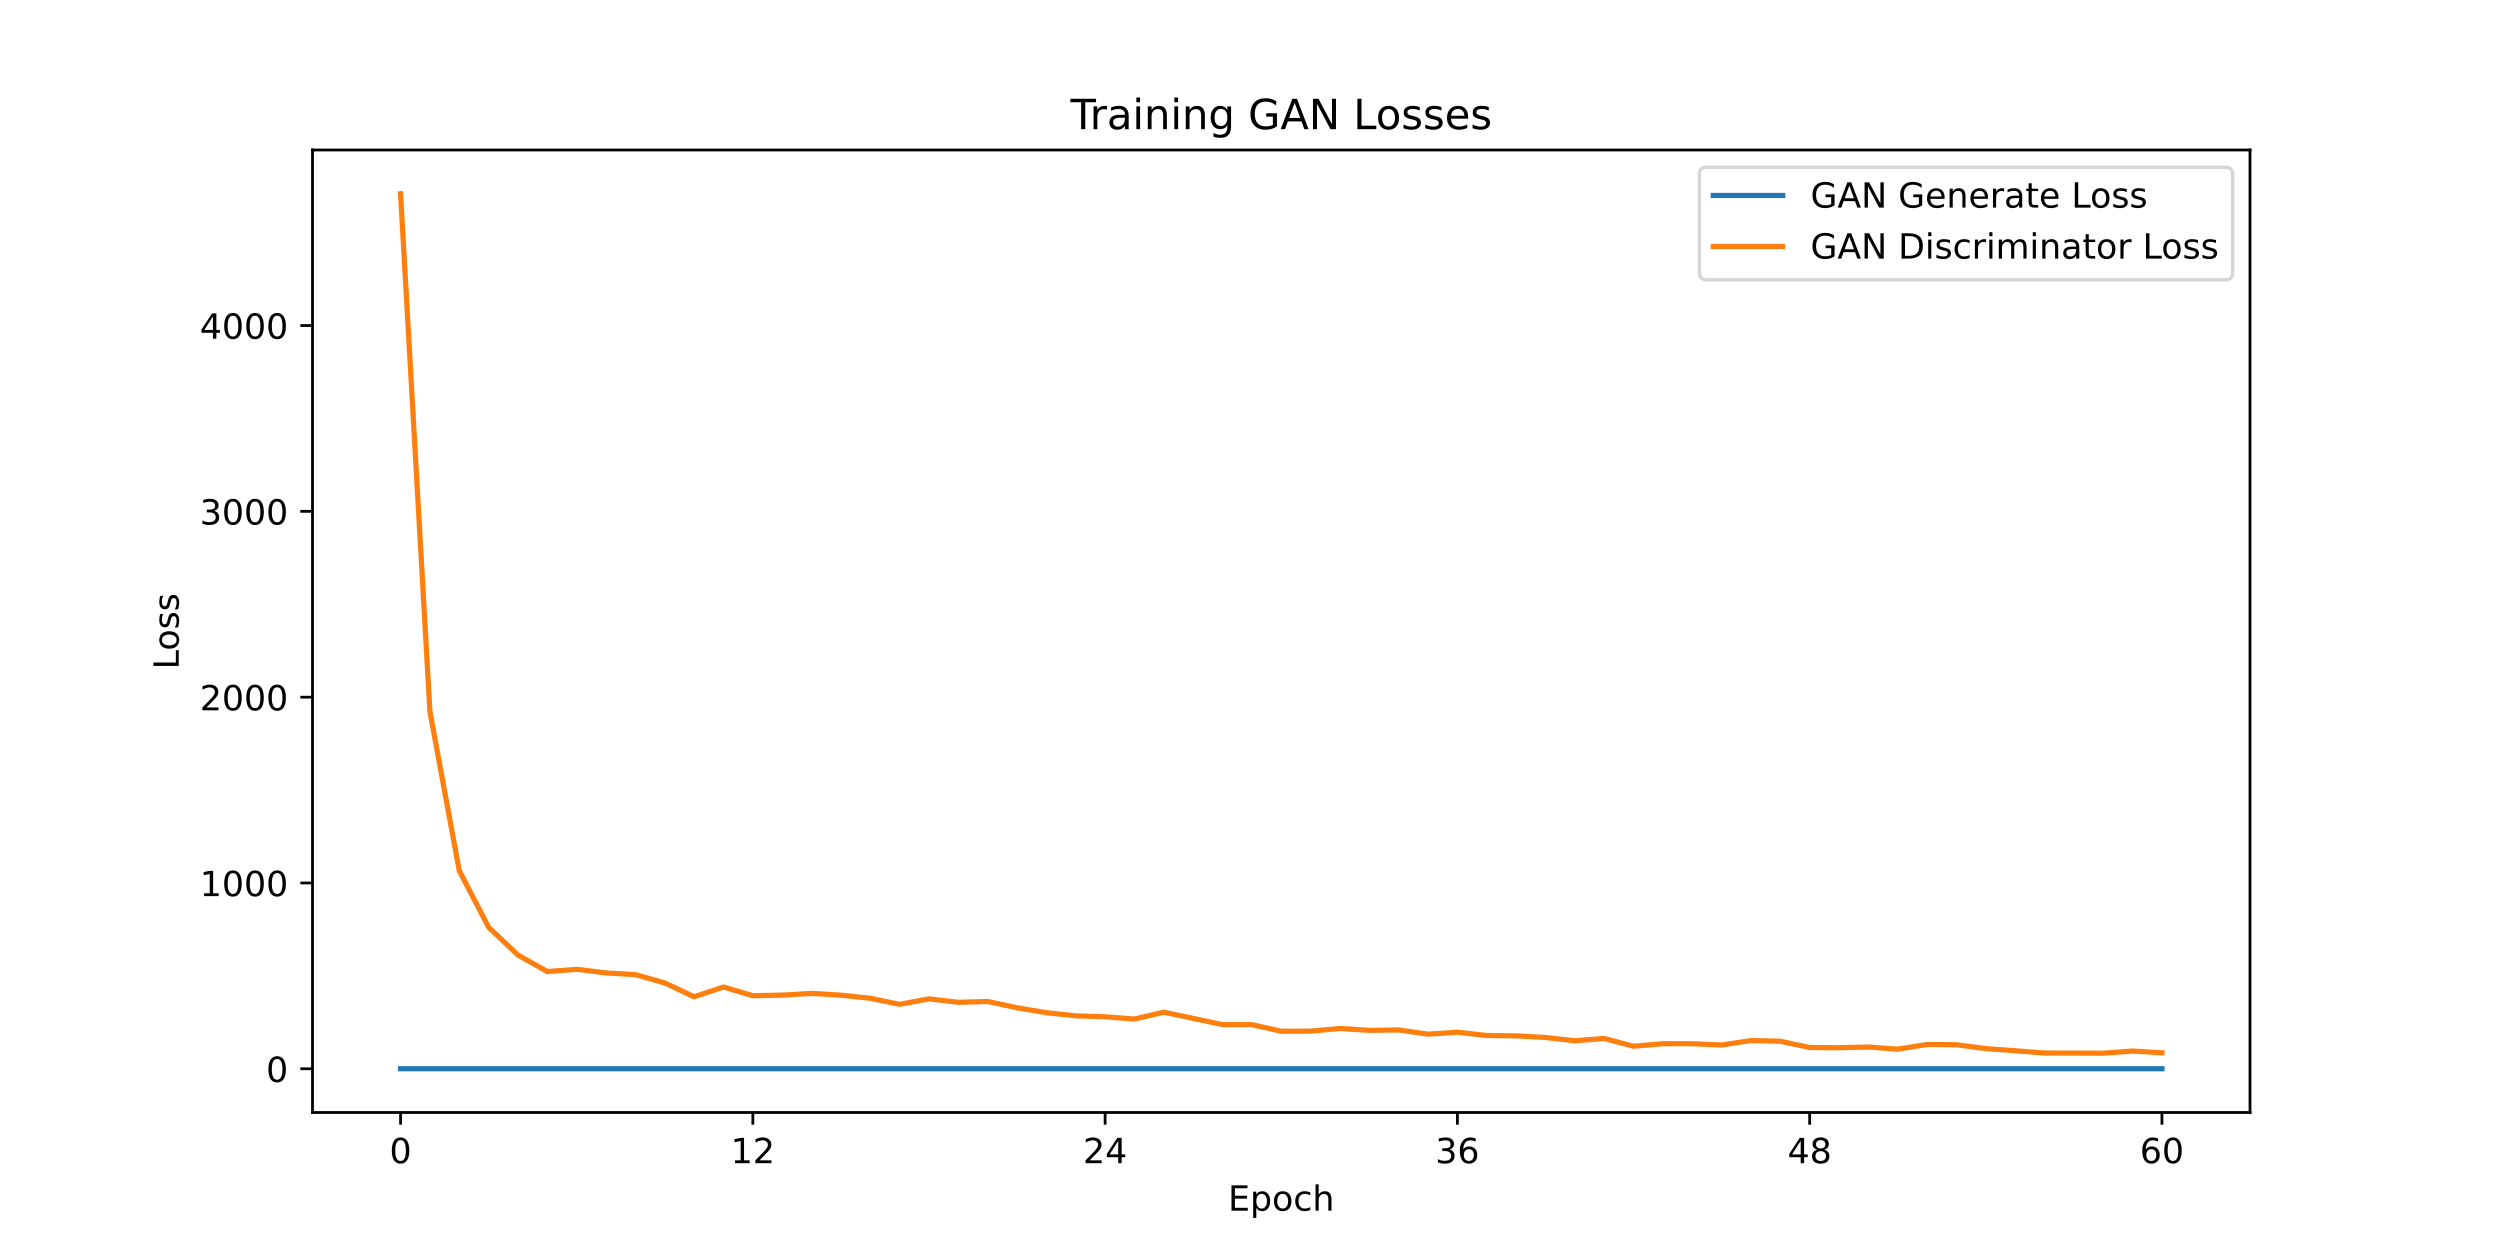
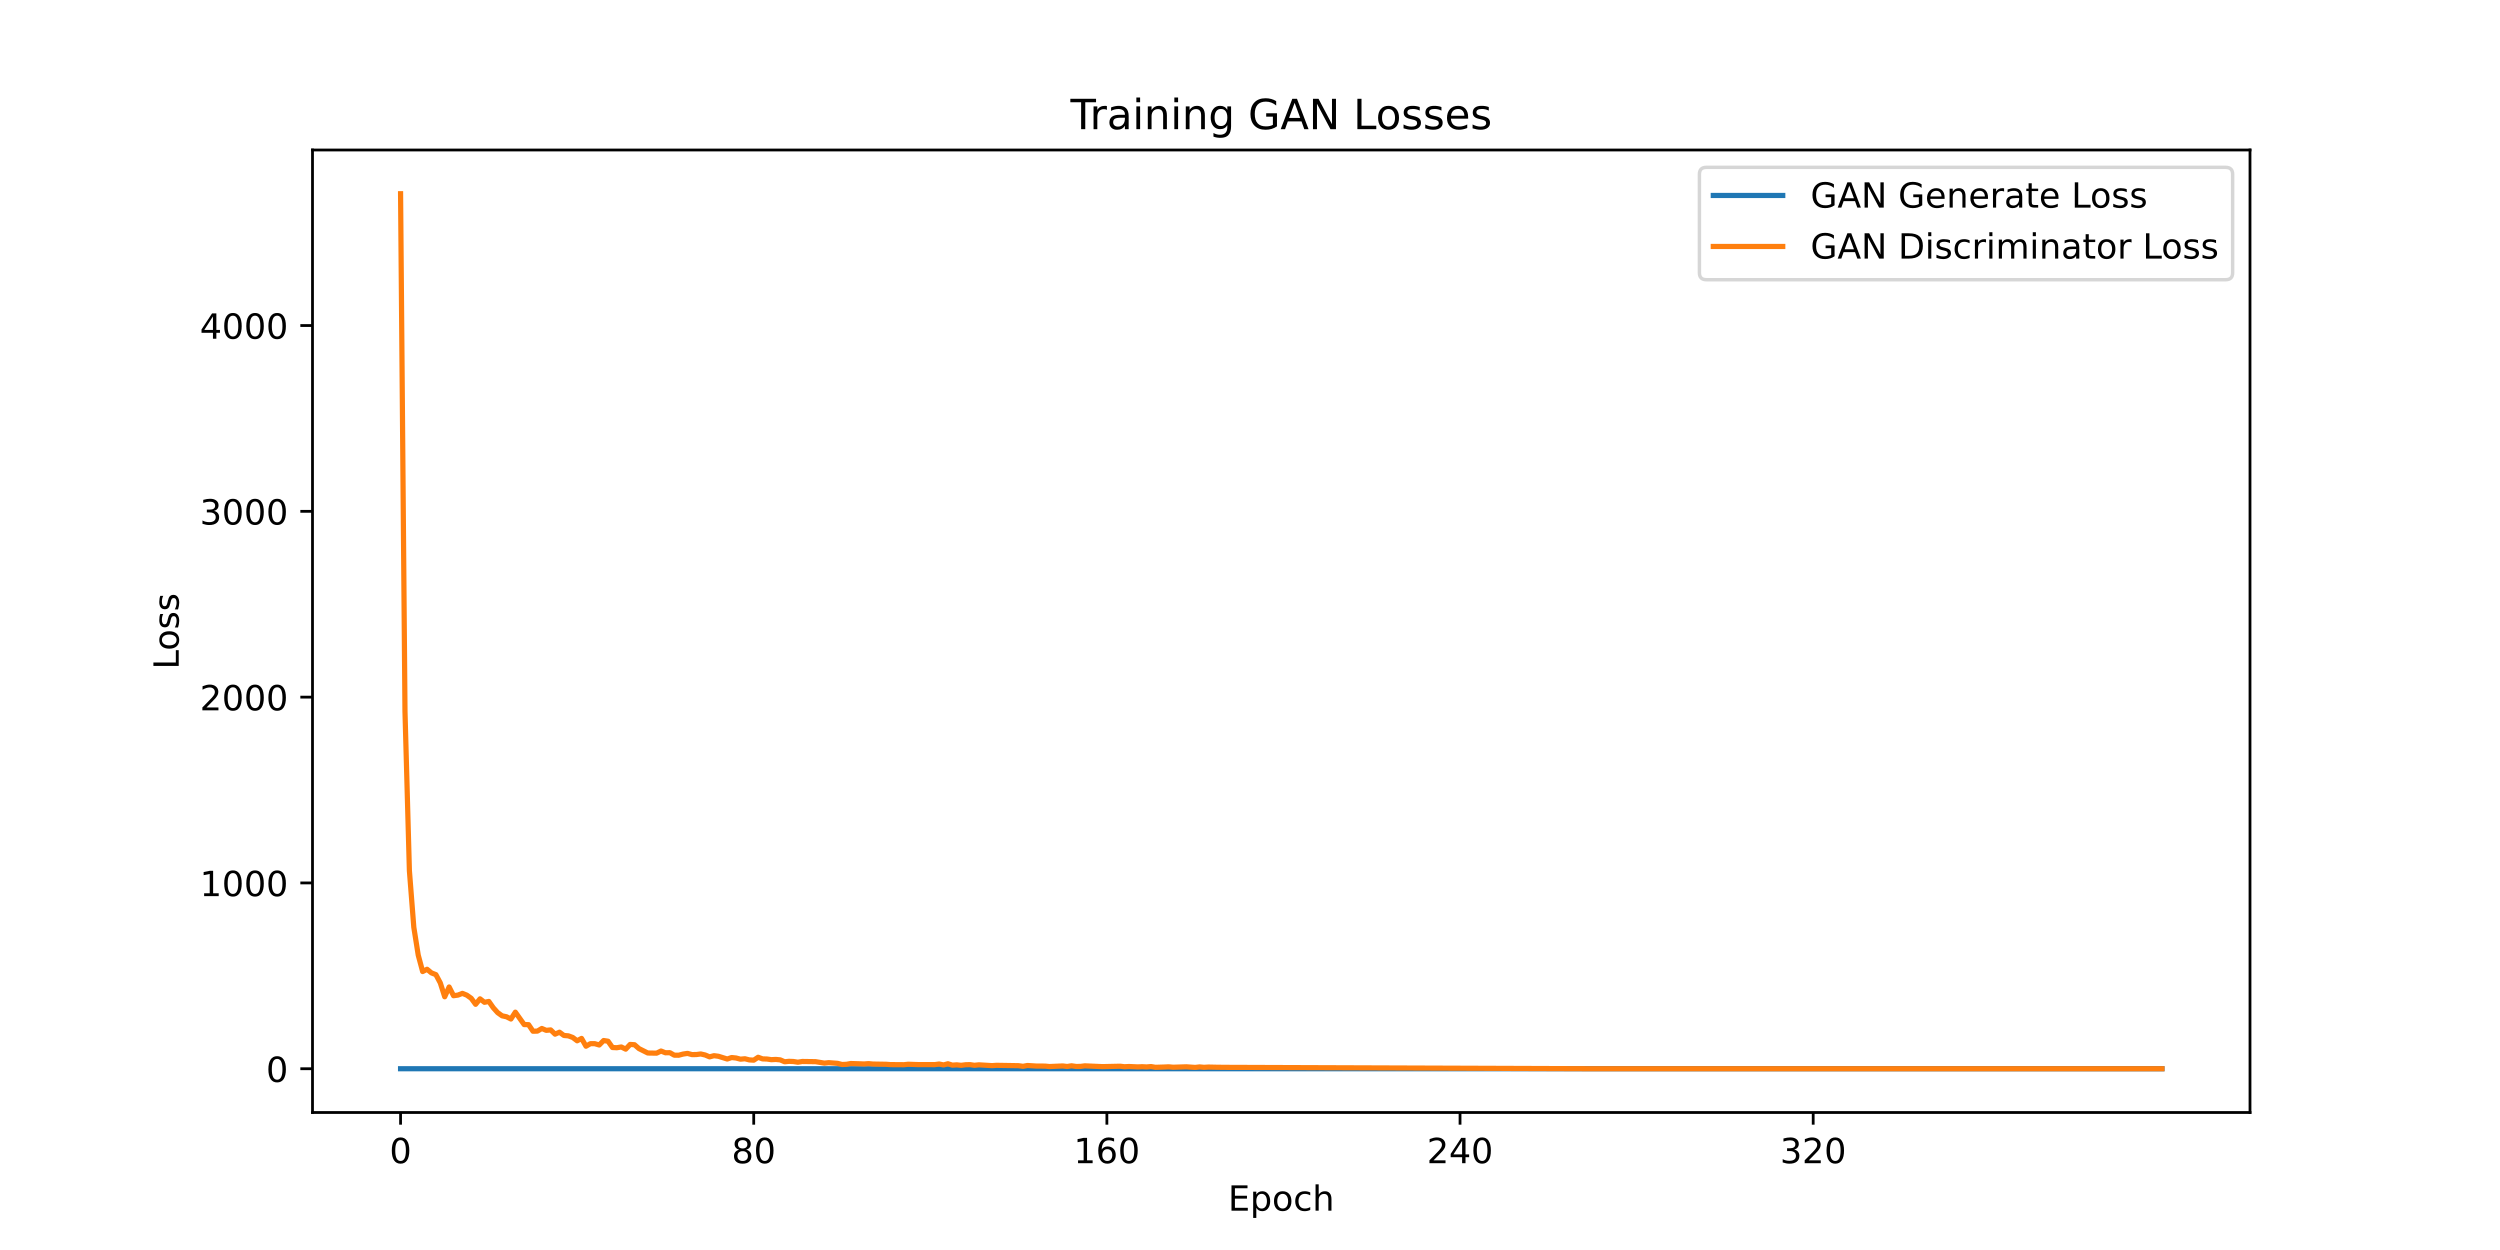
<svg xmlns="http://www.w3.org/2000/svg" xmlns:xlink="http://www.w3.org/1999/xlink" width="720pt" height="360pt" viewBox="0 0 720 360" version="1.1">
  <defs>
    <style type="text/css">*{stroke-linejoin: round; stroke-linecap: butt}</style>
  </defs>
  <g id="figure_1">
    <g id="patch_1">
      <path d="M 0 360  L 720 360  L 720 0  L 0 0  z " style="fill: #ffffff" />
    </g>
    <g id="axes_1">
      <g id="patch_2">
        <path d="M 90 320.4  L 648 320.4  L 648 43.2  L 90 43.2  z " style="fill: #ffffff" />
      </g>
      <g id="matplotlib.axis_1">
        <g id="xtick_1">
          <g id="line2d_1">
            <defs>
-               <path id="m1c5d53b60e" d="M 0 0  L 0 3.5  " style="stroke: #000000; stroke-width: 0.8" />
-             </defs>
-             <g>
-               <use xlink:href="#m1c5d53b60e" x="115.364" y="320.4" style="stroke: #000000; stroke-width: 0.8" />
+               <path id="m4ee94dc72e" d="M 0 0  L 0 3.5  " style="stroke: #000000; stroke-width: 0.8" />
+             </defs>
+             <g>
+               <use xlink:href="#m4ee94dc72e" x="115.364" y="320.4" style="stroke: #000000; stroke-width: 0.8" />
            </g>
          </g>
          <g id="text_1">
            <g transform="translate(112.1824 334.9984) scale(0.1 -0.1)">
              <defs>
                <path id="DejaVuSans-30" d="M 2034 4250  Q 1547 4250 1301 3770  Q 1056 3291 1056 2328  Q 1056 1369 1301 889  Q 1547 409 2034 409  Q 2525 409 2770 889  Q 3016 1369 3016 2328  Q 3016 3291 2770 3770  Q 2525 4250 2034 4250  z M 2034 4750  Q 2819 4750 3233 4129  Q 3647 3509 3647 2328  Q 3647 1150 3233 529  Q 2819 -91 2034 -91  Q 1250 -91 836 529  Q 422 1150 422 2328  Q 422 3509 836 4129  Q 1250 4750 2034 4750  z " transform="scale(0.015625)" />
              </defs>
              <use xlink:href="#DejaVuSans-30" />
            </g>
          </g>
        </g>
        <g id="xtick_2">
          <g id="line2d_2">
            <g>
-               <use xlink:href="#m1c5d53b60e" x="216.818" y="320.4" style="stroke: #000000; stroke-width: 0.8" />
+               <use xlink:href="#m4ee94dc72e" x="217.072" y="320.4" style="stroke: #000000; stroke-width: 0.8" />
            </g>
          </g>
          <g id="text_2">
-             <g transform="translate(210.4557 334.9984) scale(0.1 -0.1)">
-               <defs>
-                 <path id="DejaVuSans-31" d="M 794 531  L 1825 531  L 1825 4091  L 703 3866  L 703 4441  L 1819 4666  L 2450 4666  L 2450 531  L 3481 531  L 3481 0  L 794 0  L 794 531  z " transform="scale(0.015625)" />
-                 <path id="DejaVuSans-32" d="M 1228 531  L 3431 531  L 3431 0  L 469 0  L 469 531  Q 828 903 1448 1529  Q 2069 2156 2228 2338  Q 2531 2678 2651 2914  Q 2772 3150 2772 3378  Q 2772 3750 2511 3984  Q 2250 4219 1831 4219  Q 1534 4219 1204 4116  Q 875 4013 500 3803  L 500 4441  Q 881 4594 1212 4672  Q 1544 4750 1819 4750  Q 2544 4750 2975 4387  Q 3406 4025 3406 3419  Q 3406 3131 3298 2873  Q 3191 2616 2906 2266  Q 2828 2175 2409 1742  Q 1991 1309 1228 531  z " transform="scale(0.015625)" />
-               </defs>
-               <use xlink:href="#DejaVuSans-31" />
-               <use xlink:href="#DejaVuSans-32" transform="translate(63.62305 0)" />
+             <g transform="translate(210.71 334.9984) scale(0.1 -0.1)">
+               <defs>
+                 <path id="DejaVuSans-38" d="M 2034 2216  Q 1584 2216 1326 1975  Q 1069 1734 1069 1313  Q 1069 891 1326 650  Q 1584 409 2034 409  Q 2484 409 2743 651  Q 3003 894 3003 1313  Q 3003 1734 2745 1975  Q 2488 2216 2034 2216  z M 1403 2484  Q 997 2584 770 2862  Q 544 3141 544 3541  Q 544 4100 942 4425  Q 1341 4750 2034 4750  Q 2731 4750 3128 4425  Q 3525 4100 3525 3541  Q 3525 3141 3298 2862  Q 3072 2584 2669 2484  Q 3125 2378 3379 2068  Q 3634 1759 3634 1313  Q 3634 634 3220 271  Q 2806 -91 2034 -91  Q 1263 -91 848 271  Q 434 634 434 1313  Q 434 1759 690 2068  Q 947 2378 1403 2484  z M 1172 3481  Q 1172 3119 1398 2916  Q 1625 2713 2034 2713  Q 2441 2713 2670 2916  Q 2900 3119 2900 3481  Q 2900 3844 2670 4047  Q 2441 4250 2034 4250  Q 1625 4250 1398 4047  Q 1172 3844 1172 3481  z " transform="scale(0.015625)" />
+               </defs>
+               <use xlink:href="#DejaVuSans-38" />
+               <use xlink:href="#DejaVuSans-30" transform="translate(63.62305 0)" />
            </g>
          </g>
        </g>
        <g id="xtick_3">
          <g id="line2d_3">
            <g>
-               <use xlink:href="#m1c5d53b60e" x="318.273" y="320.4" style="stroke: #000000; stroke-width: 0.8" />
+               <use xlink:href="#m4ee94dc72e" x="318.781" y="320.4" style="stroke: #000000; stroke-width: 0.8" />
            </g>
          </g>
          <g id="text_3">
-             <g transform="translate(311.9102 334.9984) scale(0.1 -0.1)">
-               <defs>
+             <g transform="translate(309.2375 334.9984) scale(0.1 -0.1)">
+               <defs>
+                 <path id="DejaVuSans-31" d="M 794 531  L 1825 531  L 1825 4091  L 703 3866  L 703 4441  L 1819 4666  L 2450 4666  L 2450 531  L 3481 531  L 3481 0  L 794 0  L 794 531  z " transform="scale(0.015625)" />
+                 <path id="DejaVuSans-36" d="M 2113 2584  Q 1688 2584 1439 2293  Q 1191 2003 1191 1497  Q 1191 994 1439 701  Q 1688 409 2113 409  Q 2538 409 2786 701  Q 3034 994 3034 1497  Q 3034 2003 2786 2293  Q 2538 2584 2113 2584  z M 3366 4563  L 3366 3988  Q 3128 4100 2886 4159  Q 2644 4219 2406 4219  Q 1781 4219 1451 3797  Q 1122 3375 1075 2522  Q 1259 2794 1537 2939  Q 1816 3084 2150 3084  Q 2853 3084 3261 2657  Q 3669 2231 3669 1497  Q 3669 778 3244 343  Q 2819 -91 2113 -91  Q 1303 -91 875 529  Q 447 1150 447 2328  Q 447 3434 972 4092  Q 1497 4750 2381 4750  Q 2619 4750 2861 4703  Q 3103 4656 3366 4563  z " transform="scale(0.015625)" />
+               </defs>
+               <use xlink:href="#DejaVuSans-31" />
+               <use xlink:href="#DejaVuSans-36" transform="translate(63.62305 0)" />
+               <use xlink:href="#DejaVuSans-30" transform="translate(127.2461 0)" />
+             </g>
+           </g>
+         </g>
+         <g id="xtick_4">
+           <g id="line2d_4">
+             <g>
+               <use xlink:href="#m4ee94dc72e" x="420.49" y="320.4" style="stroke: #000000; stroke-width: 0.8" />
+             </g>
+           </g>
+           <g id="text_4">
+             <g transform="translate(410.9463 334.9984) scale(0.1 -0.1)">
+               <defs>
+                 <path id="DejaVuSans-32" d="M 1228 531  L 3431 531  L 3431 0  L 469 0  L 469 531  Q 828 903 1448 1529  Q 2069 2156 2228 2338  Q 2531 2678 2651 2914  Q 2772 3150 2772 3378  Q 2772 3750 2511 3984  Q 2250 4219 1831 4219  Q 1534 4219 1204 4116  Q 875 4013 500 3803  L 500 4441  Q 881 4594 1212 4672  Q 1544 4750 1819 4750  Q 2544 4750 2975 4387  Q 3406 4025 3406 3419  Q 3406 3131 3298 2873  Q 3191 2616 2906 2266  Q 2828 2175 2409 1742  Q 1991 1309 1228 531  z " transform="scale(0.015625)" />
                <path id="DejaVuSans-34" d="M 2419 4116  L 825 1625  L 2419 1625  L 2419 4116  z M 2253 4666  L 3047 4666  L 3047 1625  L 3713 1625  L 3713 1100  L 3047 1100  L 3047 0  L 2419 0  L 2419 1100  L 313 1100  L 313 1709  L 2253 4666  z " transform="scale(0.015625)" />
              </defs>
              <use xlink:href="#DejaVuSans-32" />
              <use xlink:href="#DejaVuSans-34" transform="translate(63.62305 0)" />
-             </g>
-           </g>
-         </g>
-         <g id="xtick_4">
-           <g id="line2d_4">
-             <g>
-               <use xlink:href="#m1c5d53b60e" x="419.727" y="320.4" style="stroke: #000000; stroke-width: 0.8" />
-             </g>
-           </g>
-           <g id="text_4">
-             <g transform="translate(413.3648 334.9984) scale(0.1 -0.1)">
-               <defs>
-                 <path id="DejaVuSans-33" d="M 2597 2516  Q 3050 2419 3304 2112  Q 3559 1806 3559 1356  Q 3559 666 3084 287  Q 2609 -91 1734 -91  Q 1441 -91 1130 -33  Q 819 25 488 141  L 488 750  Q 750 597 1062 519  Q 1375 441 1716 441  Q 2309 441 2620 675  Q 2931 909 2931 1356  Q 2931 1769 2642 2001  Q 2353 2234 1838 2234  L 1294 2234  L 1294 2753  L 1863 2753  Q 2328 2753 2575 2939  Q 2822 3125 2822 3475  Q 2822 3834 2567 4026  Q 2313 4219 1838 4219  Q 1578 4219 1281 4162  Q 984 4106 628 3988  L 628 4550  Q 988 4650 1302 4700  Q 1616 4750 1894 4750  Q 2613 4750 3031 4423  Q 3450 4097 3450 3541  Q 3450 3153 3228 2886  Q 3006 2619 2597 2516  z " transform="scale(0.015625)" />
-                 <path id="DejaVuSans-36" d="M 2113 2584  Q 1688 2584 1439 2293  Q 1191 2003 1191 1497  Q 1191 994 1439 701  Q 1688 409 2113 409  Q 2538 409 2786 701  Q 3034 994 3034 1497  Q 3034 2003 2786 2293  Q 2538 2584 2113 2584  z M 3366 4563  L 3366 3988  Q 3128 4100 2886 4159  Q 2644 4219 2406 4219  Q 1781 4219 1451 3797  Q 1122 3375 1075 2522  Q 1259 2794 1537 2939  Q 1816 3084 2150 3084  Q 2853 3084 3261 2657  Q 3669 2231 3669 1497  Q 3669 778 3244 343  Q 2819 -91 2113 -91  Q 1303 -91 875 529  Q 447 1150 447 2328  Q 447 3434 972 4092  Q 1497 4750 2381 4750  Q 2619 4750 2861 4703  Q 3103 4656 3366 4563  z " transform="scale(0.015625)" />
-               </defs>
-               <use xlink:href="#DejaVuSans-33" />
-               <use xlink:href="#DejaVuSans-36" transform="translate(63.62305 0)" />
+               <use xlink:href="#DejaVuSans-30" transform="translate(127.2461 0)" />
            </g>
          </g>
        </g>
        <g id="xtick_5">
          <g id="line2d_5">
            <g>
-               <use xlink:href="#m1c5d53b60e" x="521.182" y="320.4" style="stroke: #000000; stroke-width: 0.8" />
+               <use xlink:href="#m4ee94dc72e" x="522.199" y="320.4" style="stroke: #000000; stroke-width: 0.8" />
            </g>
          </g>
          <g id="text_5">
-             <g transform="translate(514.8193 334.9984) scale(0.1 -0.1)">
-               <defs>
-                 <path id="DejaVuSans-38" d="M 2034 2216  Q 1584 2216 1326 1975  Q 1069 1734 1069 1313  Q 1069 891 1326 650  Q 1584 409 2034 409  Q 2484 409 2743 651  Q 3003 894 3003 1313  Q 3003 1734 2745 1975  Q 2488 2216 2034 2216  z M 1403 2484  Q 997 2584 770 2862  Q 544 3141 544 3541  Q 544 4100 942 4425  Q 1341 4750 2034 4750  Q 2731 4750 3128 4425  Q 3525 4100 3525 3541  Q 3525 3141 3298 2862  Q 3072 2584 2669 2484  Q 3125 2378 3379 2068  Q 3634 1759 3634 1313  Q 3634 634 3220 271  Q 2806 -91 2034 -91  Q 1263 -91 848 271  Q 434 634 434 1313  Q 434 1759 690 2068  Q 947 2378 1403 2484  z M 1172 3481  Q 1172 3119 1398 2916  Q 1625 2713 2034 2713  Q 2441 2713 2670 2916  Q 2900 3119 2900 3481  Q 2900 3844 2670 4047  Q 2441 4250 2034 4250  Q 1625 4250 1398 4047  Q 1172 3844 1172 3481  z " transform="scale(0.015625)" />
-               </defs>
-               <use xlink:href="#DejaVuSans-34" />
-               <use xlink:href="#DejaVuSans-38" transform="translate(63.62305 0)" />
-             </g>
-           </g>
-         </g>
-         <g id="xtick_6">
-           <g id="line2d_6">
-             <g>
-               <use xlink:href="#m1c5d53b60e" x="622.636" y="320.4" style="stroke: #000000; stroke-width: 0.8" />
-             </g>
-           </g>
-           <g id="text_6">
-             <g transform="translate(616.2739 334.9984) scale(0.1 -0.1)">
-               <use xlink:href="#DejaVuSans-36" />
-               <use xlink:href="#DejaVuSans-30" transform="translate(63.62305 0)" />
-             </g>
-           </g>
-         </g>
-         <g id="text_7">
+             <g transform="translate(512.6552 334.9984) scale(0.1 -0.1)">
+               <defs>
+                 <path id="DejaVuSans-33" d="M 2597 2516  Q 3050 2419 3304 2112  Q 3559 1806 3559 1356  Q 3559 666 3084 287  Q 2609 -91 1734 -91  Q 1441 -91 1130 -33  Q 819 25 488 141  L 488 750  Q 750 597 1062 519  Q 1375 441 1716 441  Q 2309 441 2620 675  Q 2931 909 2931 1356  Q 2931 1769 2642 2001  Q 2353 2234 1838 2234  L 1294 2234  L 1294 2753  L 1863 2753  Q 2328 2753 2575 2939  Q 2822 3125 2822 3475  Q 2822 3834 2567 4026  Q 2313 4219 1838 4219  Q 1578 4219 1281 4162  Q 984 4106 628 3988  L 628 4550  Q 988 4650 1302 4700  Q 1616 4750 1894 4750  Q 2613 4750 3031 4423  Q 3450 4097 3450 3541  Q 3450 3153 3228 2886  Q 3006 2619 2597 2516  z " transform="scale(0.015625)" />
+               </defs>
+               <use xlink:href="#DejaVuSans-33" />
+               <use xlink:href="#DejaVuSans-32" transform="translate(63.62305 0)" />
+               <use xlink:href="#DejaVuSans-30" transform="translate(127.2461 0)" />
+             </g>
+           </g>
+         </g>
+         <g id="text_6">
          <g transform="translate(353.6891 348.6766) scale(0.1 -0.1)">
            <defs>
              <path id="DejaVuSans-45" d="M 628 4666  L 3578 4666  L 3578 4134  L 1259 4134  L 1259 2753  L 3481 2753  L 3481 2222  L 1259 2222  L 1259 531  L 3634 531  L 3634 0  L 628 0  L 628 4666  z " transform="scale(0.015625)" />
              <path id="DejaVuSans-70" d="M 1159 525  L 1159 -1331  L 581 -1331  L 581 3500  L 1159 3500  L 1159 2969  Q 1341 3281 1617 3432  Q 1894 3584 2278 3584  Q 2916 3584 3314 3078  Q 3713 2572 3713 1747  Q 3713 922 3314 415  Q 2916 -91 2278 -91  Q 1894 -91 1617 61  Q 1341 213 1159 525  z M 3116 1747  Q 3116 2381 2855 2742  Q 2594 3103 2138 3103  Q 1681 3103 1420 2742  Q 1159 2381 1159 1747  Q 1159 1113 1420 752  Q 1681 391 2138 391  Q 2594 391 2855 752  Q 3116 1113 3116 1747  z " transform="scale(0.015625)" />
              <path id="DejaVuSans-6f" d="M 1959 3097  Q 1497 3097 1228 2736  Q 959 2375 959 1747  Q 959 1119 1226 758  Q 1494 397 1959 397  Q 2419 397 2687 759  Q 2956 1122 2956 1747  Q 2956 2369 2687 2733  Q 2419 3097 1959 3097  z M 1959 3584  Q 2709 3584 3137 3096  Q 3566 2609 3566 1747  Q 3566 888 3137 398  Q 2709 -91 1959 -91  Q 1206 -91 779 398  Q 353 888 353 1747  Q 353 2609 779 3096  Q 1206 3584 1959 3584  z " transform="scale(0.015625)" />
              <path id="DejaVuSans-63" d="M 3122 3366  L 3122 2828  Q 2878 2963 2633 3030  Q 2388 3097 2138 3097  Q 1578 3097 1268 2742  Q 959 2388 959 1747  Q 959 1106 1268 751  Q 1578 397 2138 397  Q 2388 397 2633 464  Q 2878 531 3122 666  L 3122 134  Q 2881 22 2623 -34  Q 2366 -91 2075 -91  Q 1284 -91 818 406  Q 353 903 353 1747  Q 353 2603 823 3093  Q 1294 3584 2113 3584  Q 2378 3584 2631 3529  Q 2884 3475 3122 3366  z " transform="scale(0.015625)" />
              <path id="DejaVuSans-68" d="M 3513 2113  L 3513 0  L 2938 0  L 2938 2094  Q 2938 2591 2744 2837  Q 2550 3084 2163 3084  Q 1697 3084 1428 2787  Q 1159 2491 1159 1978  L 1159 0  L 581 0  L 581 4863  L 1159 4863  L 1159 2956  Q 1366 3272 1645 3428  Q 1925 3584 2291 3584  Q 2894 3584 3203 3211  Q 3513 2838 3513 2113  z " transform="scale(0.015625)" />
            </defs>
            <use xlink:href="#DejaVuSans-45" />
            <use xlink:href="#DejaVuSans-70" transform="translate(63.18359 0)" />
            <use xlink:href="#DejaVuSans-6f" transform="translate(126.6602 0)" />
            <use xlink:href="#DejaVuSans-63" transform="translate(187.8418 0)" />
            <use xlink:href="#DejaVuSans-68" transform="translate(242.8223 0)" />
          </g>
        </g>
      </g>
      <g id="matplotlib.axis_2">
        <g id="ytick_1">
+           <g id="line2d_6">
+             <defs>
+               <path id="mf9a29b796b" d="M 0 0  L -3.5 0  " style="stroke: #000000; stroke-width: 0.8" />
+             </defs>
+             <g>
+               <use xlink:href="#mf9a29b796b" x="90" y="307.8" style="stroke: #000000; stroke-width: 0.8" />
+             </g>
+           </g>
+           <g id="text_7">
+             <g transform="translate(76.6375 311.5994) scale(0.1 -0.1)">
+               <use xlink:href="#DejaVuSans-30" />
+             </g>
+           </g>
+         </g>
+         <g id="ytick_2">
          <g id="line2d_7">
-             <defs>
-               <path id="m97e3decdd0" d="M 0 0  L -3.5 0  " style="stroke: #000000; stroke-width: 0.8" />
-             </defs>
-             <g>
-               <use xlink:href="#m97e3decdd0" x="90" y="307.806" style="stroke: #000000; stroke-width: 0.8" />
+             <g>
+               <use xlink:href="#mf9a29b796b" x="90" y="254.29" style="stroke: #000000; stroke-width: 0.8" />
            </g>
          </g>
          <g id="text_8">
-             <g transform="translate(76.6375 311.6052) scale(0.1 -0.1)">
-               <use xlink:href="#DejaVuSans-30" />
-             </g>
-           </g>
-         </g>
-         <g id="ytick_2">
+             <g transform="translate(57.55 258.0888) scale(0.1 -0.1)">
+               <use xlink:href="#DejaVuSans-31" />
+               <use xlink:href="#DejaVuSans-30" transform="translate(63.62305 0)" />
+               <use xlink:href="#DejaVuSans-30" transform="translate(127.2461 0)" />
+               <use xlink:href="#DejaVuSans-30" transform="translate(190.8691 0)" />
+             </g>
+           </g>
+         </g>
+         <g id="ytick_3">
          <g id="line2d_8">
            <g>
-               <use xlink:href="#m97e3decdd0" x="90" y="254.294" style="stroke: #000000; stroke-width: 0.8" />
+               <use xlink:href="#mf9a29b796b" x="90" y="200.779" style="stroke: #000000; stroke-width: 0.8" />
            </g>
          </g>
          <g id="text_9">
-             <g transform="translate(57.55 258.0934) scale(0.1 -0.1)">
-               <use xlink:href="#DejaVuSans-31" />
+             <g transform="translate(57.55 204.5782) scale(0.1 -0.1)">
+               <use xlink:href="#DejaVuSans-32" />
              <use xlink:href="#DejaVuSans-30" transform="translate(63.62305 0)" />
              <use xlink:href="#DejaVuSans-30" transform="translate(127.2461 0)" />
              <use xlink:href="#DejaVuSans-30" transform="translate(190.8691 0)" />
            </g>
          </g>
        </g>
-         <g id="ytick_3">
+         <g id="ytick_4">
          <g id="line2d_9">
            <g>
-               <use xlink:href="#m97e3decdd0" x="90" y="200.782" style="stroke: #000000; stroke-width: 0.8" />
+               <use xlink:href="#mf9a29b796b" x="90" y="147.268" style="stroke: #000000; stroke-width: 0.8" />
            </g>
          </g>
          <g id="text_10">
-             <g transform="translate(57.55 204.5815) scale(0.1 -0.1)">
-               <use xlink:href="#DejaVuSans-32" />
+             <g transform="translate(57.55 151.0676) scale(0.1 -0.1)">
+               <use xlink:href="#DejaVuSans-33" />
              <use xlink:href="#DejaVuSans-30" transform="translate(63.62305 0)" />
              <use xlink:href="#DejaVuSans-30" transform="translate(127.2461 0)" />
              <use xlink:href="#DejaVuSans-30" transform="translate(190.8691 0)" />
            </g>
          </g>
        </g>
-         <g id="ytick_4">
+         <g id="ytick_5">
          <g id="line2d_10">
            <g>
-               <use xlink:href="#m97e3decdd0" x="90" y="147.27" style="stroke: #000000; stroke-width: 0.8" />
+               <use xlink:href="#mf9a29b796b" x="90" y="93.758" style="stroke: #000000; stroke-width: 0.8" />
            </g>
          </g>
          <g id="text_11">
-             <g transform="translate(57.55 151.0697) scale(0.1 -0.1)">
-               <use xlink:href="#DejaVuSans-33" />
+             <g transform="translate(57.55 97.557) scale(0.1 -0.1)">
+               <use xlink:href="#DejaVuSans-34" />
              <use xlink:href="#DejaVuSans-30" transform="translate(63.62305 0)" />
              <use xlink:href="#DejaVuSans-30" transform="translate(127.2461 0)" />
              <use xlink:href="#DejaVuSans-30" transform="translate(190.8691 0)" />
            </g>
          </g>
        </g>
-         <g id="ytick_5">
-           <g id="line2d_11">
-             <g>
-               <use xlink:href="#m97e3decdd0" x="90" y="93.759" style="stroke: #000000; stroke-width: 0.8" />
-             </g>
-           </g>
-           <g id="text_12">
-             <g transform="translate(57.55 97.55787) scale(0.1 -0.1)">
-               <use xlink:href="#DejaVuSans-34" />
-               <use xlink:href="#DejaVuSans-30" transform="translate(63.62305 0)" />
-               <use xlink:href="#DejaVuSans-30" transform="translate(127.2461 0)" />
-               <use xlink:href="#DejaVuSans-30" transform="translate(190.8691 0)" />
-             </g>
-           </g>
-         </g>
-         <g id="text_13">
+         <g id="text_12">
          <g transform="translate(51.47031 192.7672) rotate(-90) scale(0.1 -0.1)">
            <defs>
              <path id="DejaVuSans-4c" d="M 628 4666  L 1259 4666  L 1259 531  L 3531 531  L 3531 0  L 628 0  L 628 4666  z " transform="scale(0.015625)" />
              <path id="DejaVuSans-73" d="M 2834 3397  L 2834 2853  Q 2591 2978 2328 3040  Q 2066 3103 1784 3103  Q 1356 3103 1142 2972  Q 928 2841 928 2578  Q 928 2378 1081 2264  Q 1234 2150 1697 2047  L 1894 2003  Q 2506 1872 2764 1633  Q 3022 1394 3022 966  Q 3022 478 2636 193  Q 2250 -91 1575 -91  Q 1294 -91 989 -36  Q 684 19 347 128  L 347 722  Q 666 556 975 473  Q 1284 391 1588 391  Q 1994 391 2212 530  Q 2431 669 2431 922  Q 2431 1156 2273 1281  Q 2116 1406 1581 1522  L 1381 1569  Q 847 1681 609 1914  Q 372 2147 372 2553  Q 372 3047 722 3315  Q 1072 3584 1716 3584  Q 2034 3584 2315 3537  Q 2597 3491 2834 3397  z " transform="scale(0.015625)" />
            </defs>
            <use xlink:href="#DejaVuSans-4c" />
            <use xlink:href="#DejaVuSans-6f" transform="translate(53.96289 0)" />
            <use xlink:href="#DejaVuSans-73" transform="translate(115.1445 0)" />
            <use xlink:href="#DejaVuSans-73" transform="translate(167.2441 0)" />
          </g>
        </g>
      </g>
+       <g id="line2d_11">
+         <path d="M 115.364 307.789  L 192.917 307.794  L 622.636 307.8  L 622.636 307.8  " clip-path="url(#p31b2b639db)" style="fill: none; stroke: #1f77b4; stroke-width: 1.5; stroke-linecap: square" />
+       </g>
      <g id="line2d_12">
-         <path d="M 115.364 307.795  L 123.818 307.796  L 132.273 307.797  L 140.727 307.798  L 149.182 307.798  L 157.636 307.799  L 166.091 307.799  L 174.545 307.799  L 183 307.799  L 191.455 307.799  L 199.909 307.799  L 208.364 307.799  L 216.818 307.799  L 225.273 307.799  L 233.727 307.799  L 242.182 307.799  L 250.636 307.799  L 259.091 307.799  L 267.545 307.799  L 276 307.799  L 284.455 307.799  L 292.909 307.799  L 301.364 307.799  L 309.818 307.799  L 318.273 307.799  L 326.727 307.799  L 335.182 307.799  L 343.636 307.799  L 352.091 307.799  L 360.545 307.8  L 369 307.8  L 377.455 307.8  L 385.909 307.8  L 394.364 307.8  L 402.818 307.8  L 411.273 307.8  L 419.727 307.8  L 428.182 307.8  L 436.636 307.8  L 445.091 307.8  L 453.545 307.8  L 462 307.8  L 470.455 307.8  L 478.909 307.8  L 487.364 307.8  L 495.818 307.8  L 504.273 307.8  L 512.727 307.8  L 521.182 307.8  L 529.636 307.8  L 538.091 307.8  L 546.545 307.8  L 555 307.8  L 563.455 307.8  L 571.909 307.8  L 580.364 307.8  L 588.818 307.8  L 597.273 307.8  L 605.727 307.8  L 614.182 307.8  L 622.636 307.8  " clip-path="url(#p210fb60e9b)" style="fill: none; stroke: #1f77b4; stroke-width: 1.5; stroke-linecap: square" />
-       </g>
-       <g id="line2d_13">
-         <path d="M 115.364 55.8  L 123.818 204.916  L 132.273 250.76  L 140.727 267.059  L 149.182 275.072  L 157.636 279.81  L 166.091 279.157  L 174.545 280.203  L 183 280.699  L 191.455 283.085  L 199.909 287.075  L 208.364 284.256  L 216.818 286.771  L 225.273 286.593  L 233.727 286.094  L 242.182 286.608  L 250.636 287.507  L 259.091 289.244  L 267.545 287.673  L 276 288.669  L 284.455 288.423  L 292.909 290.24  L 301.364 291.654  L 309.818 292.562  L 318.273 292.835  L 326.727 293.482  L 335.182 291.511  L 343.636 293.295  L 352.091 295.089  L 360.545 295.106  L 369 297  L 377.455 296.966  L 385.909 296.208  L 394.364 296.747  L 402.818 296.624  L 411.273 297.843  L 419.727 297.28  L 428.182 298.22  L 436.636 298.328  L 445.091 298.794  L 453.545 299.75  L 462 299.074  L 470.455 301.315  L 478.909 300.587  L 487.364 300.589  L 495.818 300.962  L 504.273 299.679  L 512.727 299.877  L 521.182 301.69  L 529.636 301.75  L 538.091 301.536  L 546.545 302.161  L 555 300.806  L 563.455 300.889  L 571.909 301.999  L 580.364 302.617  L 588.818 303.271  L 597.273 303.283  L 605.727 303.317  L 614.182 302.702  L 622.636 303.207  " clip-path="url(#p210fb60e9b)" style="fill: none; stroke: #ff7f0e; stroke-width: 1.5; stroke-linecap: square" />
+         <path d="M 115.364 55.8  L 116.635 204.913  L 117.906 250.756  L 119.178 267.054  L 120.449 275.067  L 121.72 279.804  L 122.992 279.152  L 124.263 280.198  L 125.535 280.693  L 126.806 283.08  L 128.077 287.07  L 129.349 284.251  L 130.62 286.766  L 131.891 286.587  L 133.163 286.089  L 134.434 286.602  L 135.705 287.502  L 136.977 289.238  L 138.248 287.668  L 139.519 288.663  L 140.791 288.417  L 142.062 290.234  L 143.334 291.649  L 144.605 292.557  L 145.876 292.83  L 147.148 293.476  L 148.419 291.506  L 150.962 295.083  L 152.233 295.1  L 153.504 296.994  L 154.776 296.96  L 156.047 296.203  L 157.319 296.741  L 158.59 296.618  L 159.861 297.838  L 161.133 297.274  L 162.404 298.215  L 163.675 298.322  L 164.947 298.788  L 166.218 299.745  L 167.489 299.069  L 168.761 301.309  L 170.032 300.581  L 171.303 300.583  L 172.575 300.956  L 173.846 299.673  L 175.118 299.871  L 176.389 301.684  L 177.66 301.744  L 178.932 301.53  L 180.203 302.155  L 181.474 300.8  L 182.746 300.884  L 184.017 301.993  L 186.56 303.265  L 189.103 303.312  L 190.374 302.696  L 191.645 303.201  L 192.917 303.17  L 194.188 303.893  L 195.459 303.907  L 196.731 303.57  L 198.002 303.379  L 199.273 303.722  L 200.545 303.711  L 201.816 303.544  L 203.087 303.838  L 204.359 304.374  L 205.63 304.039  L 206.902 304.207  L 209.444 304.998  L 210.716 304.572  L 211.987 304.707  L 213.258 305.043  L 214.53 304.923  L 215.801 305.249  L 217.072 305.331  L 218.344 304.492  L 219.615 304.959  L 220.887 305.001  L 222.158 305.188  L 223.429 305.118  L 224.701 305.241  L 225.972 305.787  L 227.243 305.665  L 228.515 305.717  L 229.786 305.919  L 231.057 305.708  L 234.871 305.764  L 237.414 306.18  L 238.686 306.051  L 241.228 306.245  L 242.5 306.577  L 243.771 306.521  L 245.042 306.296  L 247.585 306.374  L 248.856 306.428  L 250.128 306.327  L 251.399 306.45  L 255.213 306.515  L 256.485 306.611  L 259.027 306.621  L 260.299 306.64  L 261.57 306.505  L 264.113 306.596  L 269.198 306.615  L 270.47 306.44  L 271.741 306.703  L 273.012 306.365  L 274.284 306.764  L 275.555 306.678  L 276.826 306.813  L 278.098 306.651  L 279.369 306.618  L 280.64 306.81  L 281.912 306.673  L 285.726 306.902  L 286.997 306.813  L 293.354 306.922  L 294.625 307.103  L 295.897 306.864  L 298.44 307.022  L 300.982 307.042  L 302.254 307.165  L 306.068 306.998  L 307.339 307.151  L 308.61 306.953  L 309.882 307.136  L 311.153 307.133  L 312.424 306.965  L 317.51 307.191  L 322.595 307.074  L 323.867 307.222  L 325.138 307.157  L 327.681 307.27  L 328.952 307.216  L 330.224 307.281  L 331.495 307.175  L 332.766 307.387  L 335.309 307.307  L 336.58 307.248  L 337.852 307.367  L 341.666 307.244  L 344.208 307.421  L 345.48 307.277  L 346.751 307.393  L 348.023 307.316  L 350.565 307.372  L 353.108 307.4  L 458.631 307.795  L 622.636 307.798  L 622.636 307.798  " clip-path="url(#p31b2b639db)" style="fill: none; stroke: #ff7f0e; stroke-width: 1.5; stroke-linecap: square" />
      </g>
      <g id="patch_3">
        <path d="M 90 320.4  L 90 43.2  " style="fill: none; stroke: #000000; stroke-width: 0.8; stroke-linejoin: miter; stroke-linecap: square" />
      </g>
      <g id="patch_4">
        <path d="M 648 320.4  L 648 43.2  " style="fill: none; stroke: #000000; stroke-width: 0.8; stroke-linejoin: miter; stroke-linecap: square" />
      </g>
      <g id="patch_5">
        <path d="M 90 320.4  L 648 320.4  " style="fill: none; stroke: #000000; stroke-width: 0.8; stroke-linejoin: miter; stroke-linecap: square" />
      </g>
      <g id="patch_6">
        <path d="M 90 43.2  L 648 43.2  " style="fill: none; stroke: #000000; stroke-width: 0.8; stroke-linejoin: miter; stroke-linecap: square" />
      </g>
-       <g id="text_14">
+       <g id="text_13">
        <g transform="translate(308.295 37.2) scale(0.12 -0.12)">
          <defs>
            <path id="DejaVuSans-54" d="M -19 4666  L 3928 4666  L 3928 4134  L 2272 4134  L 2272 0  L 1638 0  L 1638 4134  L -19 4134  L -19 4666  z " transform="scale(0.015625)" />
            <path id="DejaVuSans-72" d="M 2631 2963  Q 2534 3019 2420 3045  Q 2306 3072 2169 3072  Q 1681 3072 1420 2755  Q 1159 2438 1159 1844  L 1159 0  L 581 0  L 581 3500  L 1159 3500  L 1159 2956  Q 1341 3275 1631 3429  Q 1922 3584 2338 3584  Q 2397 3584 2469 3576  Q 2541 3569 2628 3553  L 2631 2963  z " transform="scale(0.015625)" />
            <path id="DejaVuSans-61" d="M 2194 1759  Q 1497 1759 1228 1600  Q 959 1441 959 1056  Q 959 750 1161 570  Q 1363 391 1709 391  Q 2188 391 2477 730  Q 2766 1069 2766 1631  L 2766 1759  L 2194 1759  z M 3341 1997  L 3341 0  L 2766 0  L 2766 531  Q 2569 213 2275 61  Q 1981 -91 1556 -91  Q 1019 -91 701 211  Q 384 513 384 1019  Q 384 1609 779 1909  Q 1175 2209 1959 2209  L 2766 2209  L 2766 2266  Q 2766 2663 2505 2880  Q 2244 3097 1772 3097  Q 1472 3097 1187 3025  Q 903 2953 641 2809  L 641 3341  Q 956 3463 1253 3523  Q 1550 3584 1831 3584  Q 2591 3584 2966 3190  Q 3341 2797 3341 1997  z " transform="scale(0.015625)" />
            <path id="DejaVuSans-69" d="M 603 3500  L 1178 3500  L 1178 0  L 603 0  L 603 3500  z M 603 4863  L 1178 4863  L 1178 4134  L 603 4134  L 603 4863  z " transform="scale(0.015625)" />
            <path id="DejaVuSans-6e" d="M 3513 2113  L 3513 0  L 2938 0  L 2938 2094  Q 2938 2591 2744 2837  Q 2550 3084 2163 3084  Q 1697 3084 1428 2787  Q 1159 2491 1159 1978  L 1159 0  L 581 0  L 581 3500  L 1159 3500  L 1159 2956  Q 1366 3272 1645 3428  Q 1925 3584 2291 3584  Q 2894 3584 3203 3211  Q 3513 2838 3513 2113  z " transform="scale(0.015625)" />
            <path id="DejaVuSans-67" d="M 2906 1791  Q 2906 2416 2648 2759  Q 2391 3103 1925 3103  Q 1463 3103 1205 2759  Q 947 2416 947 1791  Q 947 1169 1205 825  Q 1463 481 1925 481  Q 2391 481 2648 825  Q 2906 1169 2906 1791  z M 3481 434  Q 3481 -459 3084 -895  Q 2688 -1331 1869 -1331  Q 1566 -1331 1297 -1286  Q 1028 -1241 775 -1147  L 775 -588  Q 1028 -725 1275 -790  Q 1522 -856 1778 -856  Q 2344 -856 2625 -561  Q 2906 -266 2906 331  L 2906 616  Q 2728 306 2450 153  Q 2172 0 1784 0  Q 1141 0 747 490  Q 353 981 353 1791  Q 353 2603 747 3093  Q 1141 3584 1784 3584  Q 2172 3584 2450 3431  Q 2728 3278 2906 2969  L 2906 3500  L 3481 3500  L 3481 434  z " transform="scale(0.015625)" />
            <path id="DejaVuSans-20" transform="scale(0.015625)" />
            <path id="DejaVuSans-47" d="M 3809 666  L 3809 1919  L 2778 1919  L 2778 2438  L 4434 2438  L 4434 434  Q 4069 175 3628 42  Q 3188 -91 2688 -91  Q 1594 -91 976 548  Q 359 1188 359 2328  Q 359 3472 976 4111  Q 1594 4750 2688 4750  Q 3144 4750 3555 4637  Q 3966 4525 4313 4306  L 4313 3634  Q 3963 3931 3569 4081  Q 3175 4231 2741 4231  Q 1884 4231 1454 3753  Q 1025 3275 1025 2328  Q 1025 1384 1454 906  Q 1884 428 2741 428  Q 3075 428 3337 486  Q 3600 544 3809 666  z " transform="scale(0.015625)" />
            <path id="DejaVuSans-41" d="M 2188 4044  L 1331 1722  L 3047 1722  L 2188 4044  z M 1831 4666  L 2547 4666  L 4325 0  L 3669 0  L 3244 1197  L 1141 1197  L 716 0  L 50 0  L 1831 4666  z " transform="scale(0.015625)" />
            <path id="DejaVuSans-4e" d="M 628 4666  L 1478 4666  L 3547 763  L 3547 4666  L 4159 4666  L 4159 0  L 3309 0  L 1241 3903  L 1241 0  L 628 0  L 628 4666  z " transform="scale(0.015625)" />
            <path id="DejaVuSans-65" d="M 3597 1894  L 3597 1613  L 953 1613  Q 991 1019 1311 708  Q 1631 397 2203 397  Q 2534 397 2845 478  Q 3156 559 3463 722  L 3463 178  Q 3153 47 2828 -22  Q 2503 -91 2169 -91  Q 1331 -91 842 396  Q 353 884 353 1716  Q 353 2575 817 3079  Q 1281 3584 2069 3584  Q 2775 3584 3186 3129  Q 3597 2675 3597 1894  z M 3022 2063  Q 3016 2534 2758 2815  Q 2500 3097 2075 3097  Q 1594 3097 1305 2825  Q 1016 2553 972 2059  L 3022 2063  z " transform="scale(0.015625)" />
          </defs>
          <use xlink:href="#DejaVuSans-54" />
          <use xlink:href="#DejaVuSans-72" transform="translate(46.33398 0)" />
          <use xlink:href="#DejaVuSans-61" transform="translate(87.44727 0)" />
          <use xlink:href="#DejaVuSans-69" transform="translate(148.7266 0)" />
          <use xlink:href="#DejaVuSans-6e" transform="translate(176.5098 0)" />
          <use xlink:href="#DejaVuSans-69" transform="translate(239.8887 0)" />
          <use xlink:href="#DejaVuSans-6e" transform="translate(267.6719 0)" />
          <use xlink:href="#DejaVuSans-67" transform="translate(331.0508 0)" />
          <use xlink:href="#DejaVuSans-20" transform="translate(394.5273 0)" />
          <use xlink:href="#DejaVuSans-47" transform="translate(426.3145 0)" />
          <use xlink:href="#DejaVuSans-41" transform="translate(503.8047 0)" />
          <use xlink:href="#DejaVuSans-4e" transform="translate(572.2129 0)" />
          <use xlink:href="#DejaVuSans-20" transform="translate(647.0176 0)" />
          <use xlink:href="#DejaVuSans-4c" transform="translate(678.8047 0)" />
          <use xlink:href="#DejaVuSans-6f" transform="translate(732.7676 0)" />
          <use xlink:href="#DejaVuSans-73" transform="translate(793.9492 0)" />
          <use xlink:href="#DejaVuSans-73" transform="translate(846.0488 0)" />
          <use xlink:href="#DejaVuSans-65" transform="translate(898.1484 0)" />
          <use xlink:href="#DejaVuSans-73" transform="translate(959.6719 0)" />
        </g>
      </g>
      <g id="legend_1">
        <g id="patch_7">
          <path d="M 491.43 80.556  L 641 80.556  Q 643 80.556 643 78.556  L 643 50.2  Q 643 48.2 641 48.2  L 491.43 48.2  Q 489.43 48.2 489.43 50.2  L 489.43 78.556  Q 489.43 80.556 491.43 80.556  z " style="fill: #ffffff; opacity: 0.8; stroke: #cccccc; stroke-linejoin: miter" />
        </g>
-         <g id="line2d_14">
+         <g id="line2d_13">
          <path d="M 493.43 56.298  L 503.43 56.298  L 513.43 56.298  " style="fill: none; stroke: #1f77b4; stroke-width: 1.5; stroke-linecap: square" />
        </g>
-         <g id="text_15">
+         <g id="text_14">
          <g transform="translate(521.4297 59.79844) scale(0.1 -0.1)">
            <defs>
              <path id="DejaVuSans-74" d="M 1172 4494  L 1172 3500  L 2356 3500  L 2356 3053  L 1172 3053  L 1172 1153  Q 1172 725 1289 603  Q 1406 481 1766 481  L 2356 481  L 2356 0  L 1766 0  Q 1100 0 847 248  Q 594 497 594 1153  L 594 3053  L 172 3053  L 172 3500  L 594 3500  L 594 4494  L 1172 4494  z " transform="scale(0.015625)" />
            </defs>
            <use xlink:href="#DejaVuSans-47" />
            <use xlink:href="#DejaVuSans-41" transform="translate(77.49023 0)" />
            <use xlink:href="#DejaVuSans-4e" transform="translate(145.8984 0)" />
            <use xlink:href="#DejaVuSans-20" transform="translate(220.7031 0)" />
            <use xlink:href="#DejaVuSans-47" transform="translate(252.4902 0)" />
            <use xlink:href="#DejaVuSans-65" transform="translate(329.9805 0)" />
            <use xlink:href="#DejaVuSans-6e" transform="translate(391.5039 0)" />
            <use xlink:href="#DejaVuSans-65" transform="translate(454.8828 0)" />
            <use xlink:href="#DejaVuSans-72" transform="translate(516.4062 0)" />
            <use xlink:href="#DejaVuSans-61" transform="translate(557.5195 0)" />
            <use xlink:href="#DejaVuSans-74" transform="translate(618.7988 0)" />
            <use xlink:href="#DejaVuSans-65" transform="translate(658.0078 0)" />
            <use xlink:href="#DejaVuSans-20" transform="translate(719.5312 0)" />
            <use xlink:href="#DejaVuSans-4c" transform="translate(751.3184 0)" />
            <use xlink:href="#DejaVuSans-6f" transform="translate(805.2812 0)" />
            <use xlink:href="#DejaVuSans-73" transform="translate(866.4629 0)" />
            <use xlink:href="#DejaVuSans-73" transform="translate(918.5625 0)" />
          </g>
        </g>
-         <g id="line2d_15">
+         <g id="line2d_14">
          <path d="M 493.43 70.977  L 503.43 70.977  L 513.43 70.977  " style="fill: none; stroke: #ff7f0e; stroke-width: 1.5; stroke-linecap: square" />
        </g>
-         <g id="text_16">
+         <g id="text_15">
          <g transform="translate(521.4297 74.47656) scale(0.1 -0.1)">
            <defs>
              <path id="DejaVuSans-44" d="M 1259 4147  L 1259 519  L 2022 519  Q 2988 519 3436 956  Q 3884 1394 3884 2338  Q 3884 3275 3436 3711  Q 2988 4147 2022 4147  L 1259 4147  z M 628 4666  L 1925 4666  Q 3281 4666 3915 4102  Q 4550 3538 4550 2338  Q 4550 1131 3912 565  Q 3275 0 1925 0  L 628 0  L 628 4666  z " transform="scale(0.015625)" />
              <path id="DejaVuSans-6d" d="M 3328 2828  Q 3544 3216 3844 3400  Q 4144 3584 4550 3584  Q 5097 3584 5394 3201  Q 5691 2819 5691 2113  L 5691 0  L 5113 0  L 5113 2094  Q 5113 2597 4934 2840  Q 4756 3084 4391 3084  Q 3944 3084 3684 2787  Q 3425 2491 3425 1978  L 3425 0  L 2847 0  L 2847 2094  Q 2847 2600 2669 2842  Q 2491 3084 2119 3084  Q 1678 3084 1418 2786  Q 1159 2488 1159 1978  L 1159 0  L 581 0  L 581 3500  L 1159 3500  L 1159 2956  Q 1356 3278 1631 3431  Q 1906 3584 2284 3584  Q 2666 3584 2933 3390  Q 3200 3197 3328 2828  z " transform="scale(0.015625)" />
            </defs>
            <use xlink:href="#DejaVuSans-47" />
            <use xlink:href="#DejaVuSans-41" transform="translate(77.49023 0)" />
            <use xlink:href="#DejaVuSans-4e" transform="translate(145.8984 0)" />
            <use xlink:href="#DejaVuSans-20" transform="translate(220.7031 0)" />
            <use xlink:href="#DejaVuSans-44" transform="translate(252.4902 0)" />
            <use xlink:href="#DejaVuSans-69" transform="translate(329.4922 0)" />
            <use xlink:href="#DejaVuSans-73" transform="translate(357.2754 0)" />
            <use xlink:href="#DejaVuSans-63" transform="translate(409.375 0)" />
            <use xlink:href="#DejaVuSans-72" transform="translate(464.3555 0)" />
            <use xlink:href="#DejaVuSans-69" transform="translate(505.4688 0)" />
            <use xlink:href="#DejaVuSans-6d" transform="translate(533.252 0)" />
            <use xlink:href="#DejaVuSans-69" transform="translate(630.6641 0)" />
            <use xlink:href="#DejaVuSans-6e" transform="translate(658.4473 0)" />
            <use xlink:href="#DejaVuSans-61" transform="translate(721.8262 0)" />
            <use xlink:href="#DejaVuSans-74" transform="translate(783.1055 0)" />
            <use xlink:href="#DejaVuSans-6f" transform="translate(822.3145 0)" />
            <use xlink:href="#DejaVuSans-72" transform="translate(883.4961 0)" />
            <use xlink:href="#DejaVuSans-20" transform="translate(924.6094 0)" />
            <use xlink:href="#DejaVuSans-4c" transform="translate(956.3965 0)" />
            <use xlink:href="#DejaVuSans-6f" transform="translate(1010.359 0)" />
            <use xlink:href="#DejaVuSans-73" transform="translate(1071.541 0)" />
            <use xlink:href="#DejaVuSans-73" transform="translate(1123.641 0)" />
          </g>
        </g>
      </g>
    </g>
  </g>
  <defs>
-     <clipPath id="p210fb60e9b">
+     <clipPath id="p31b2b639db">
      <rect x="90" y="43.2" width="558" height="277.2" />
    </clipPath>
  </defs>
</svg>
